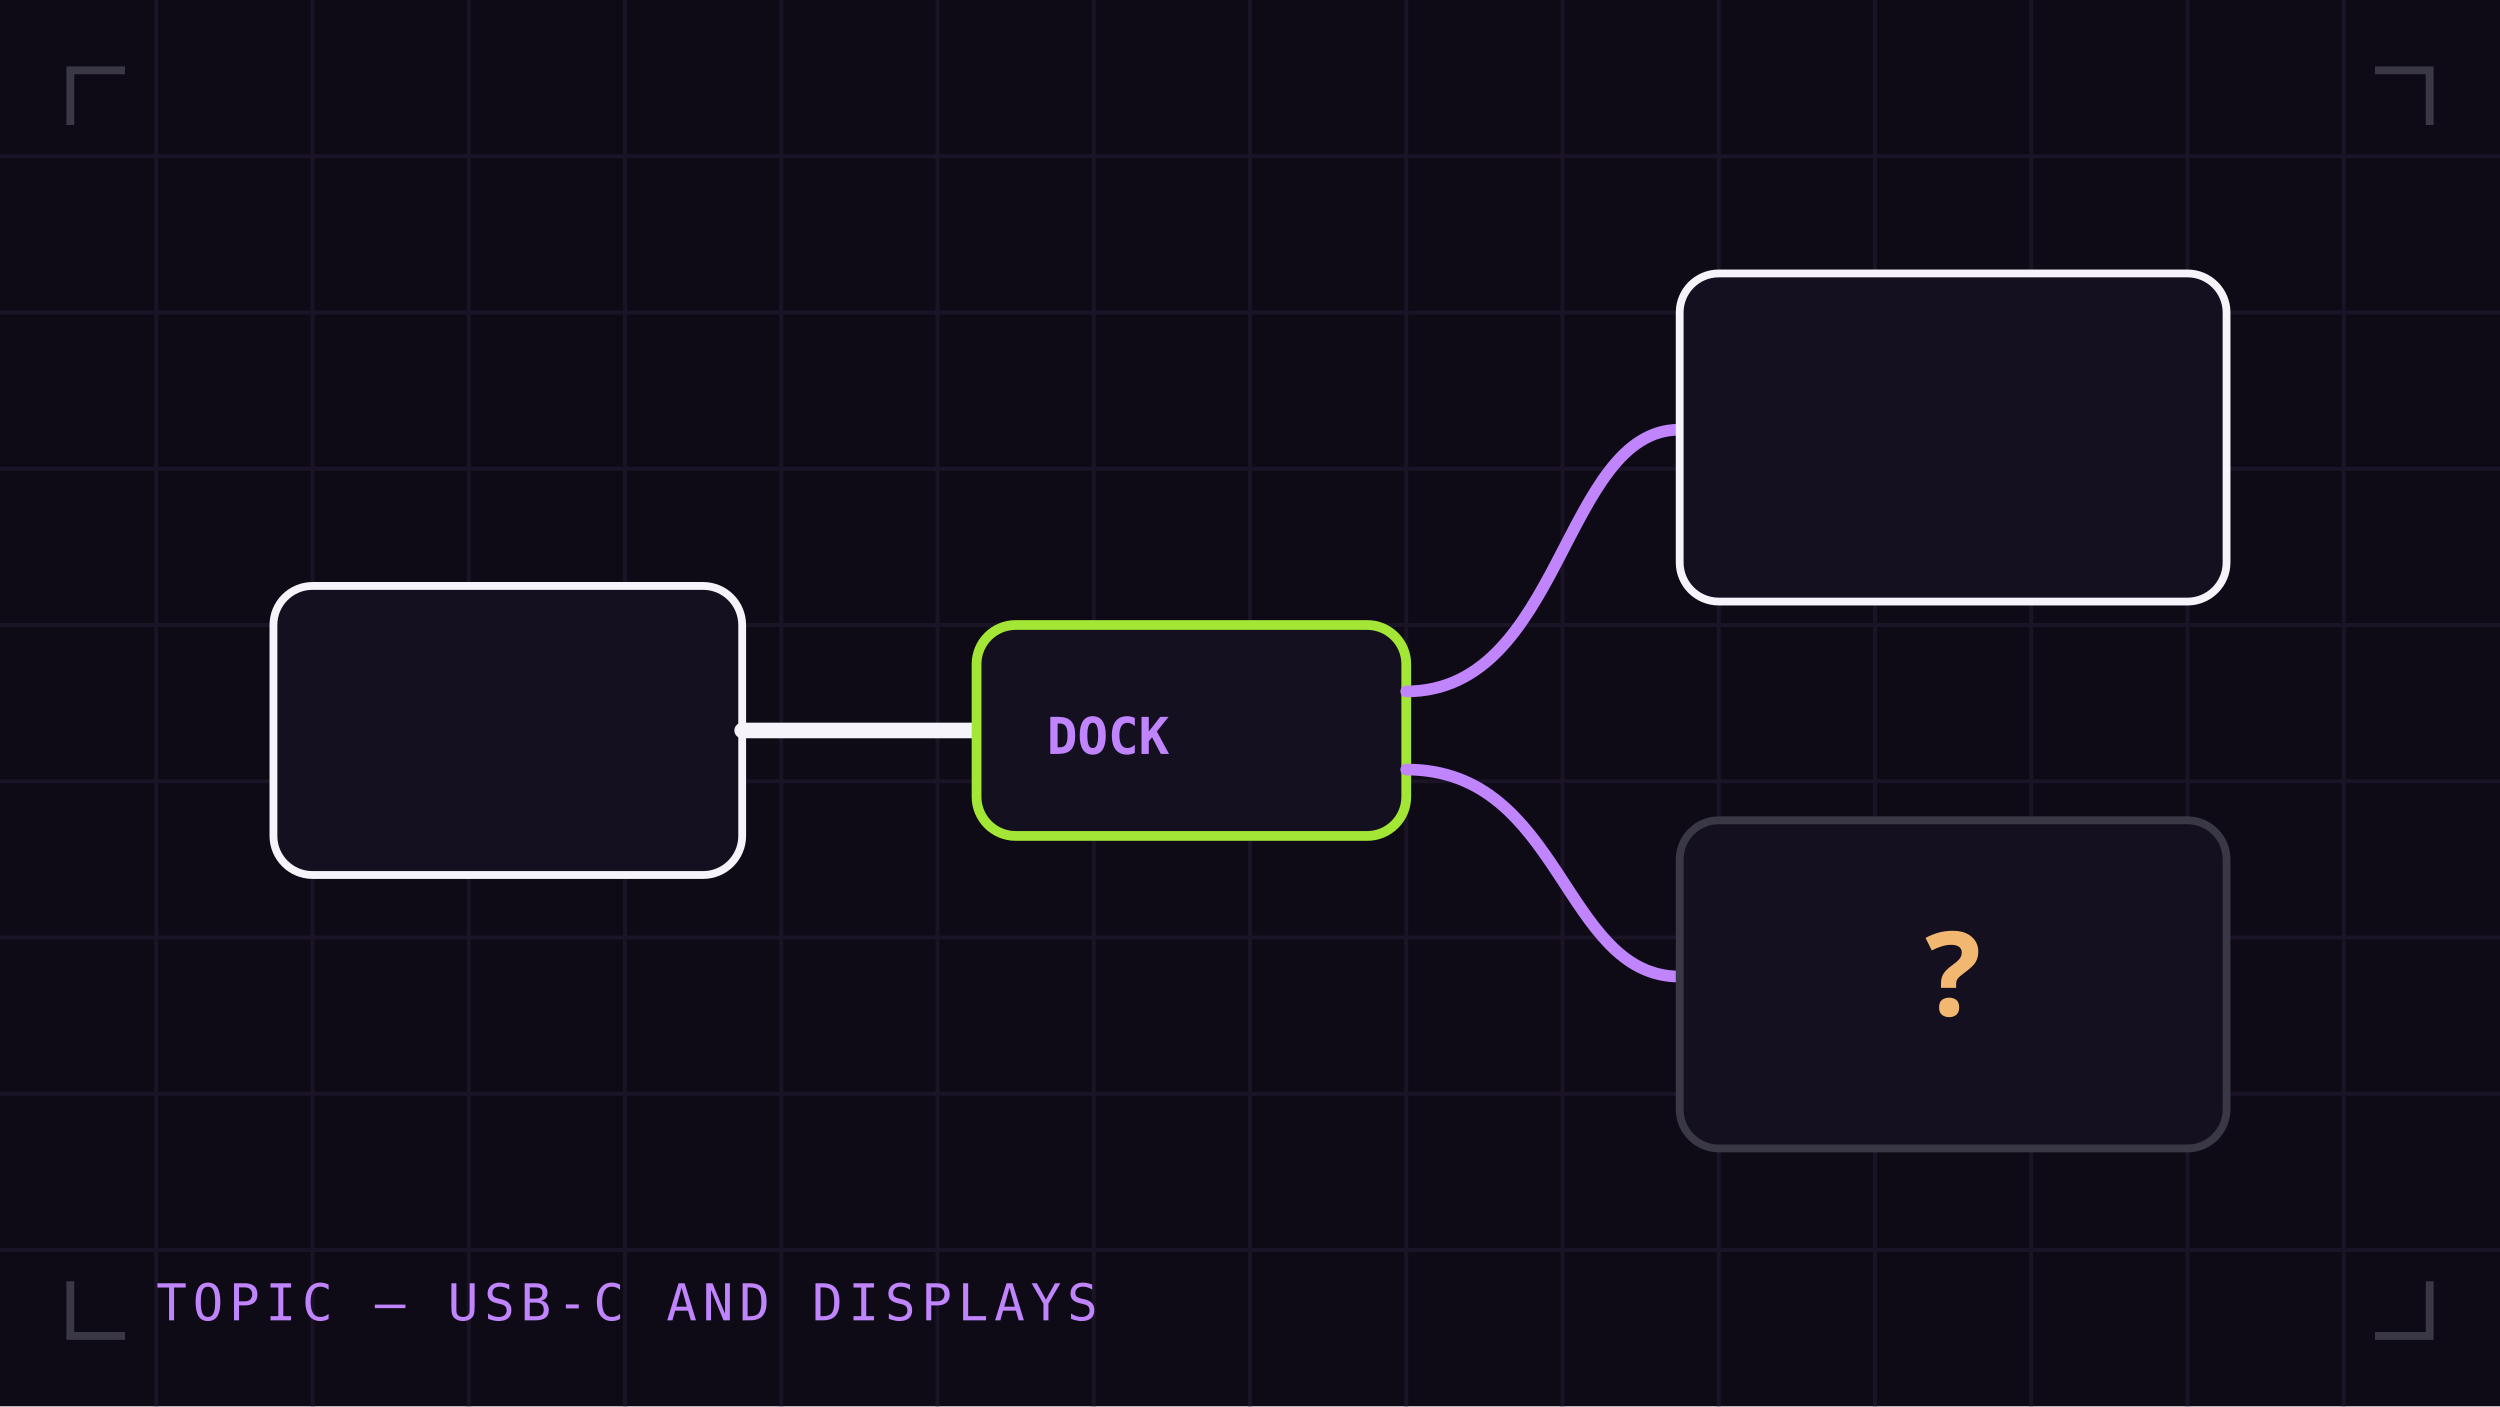
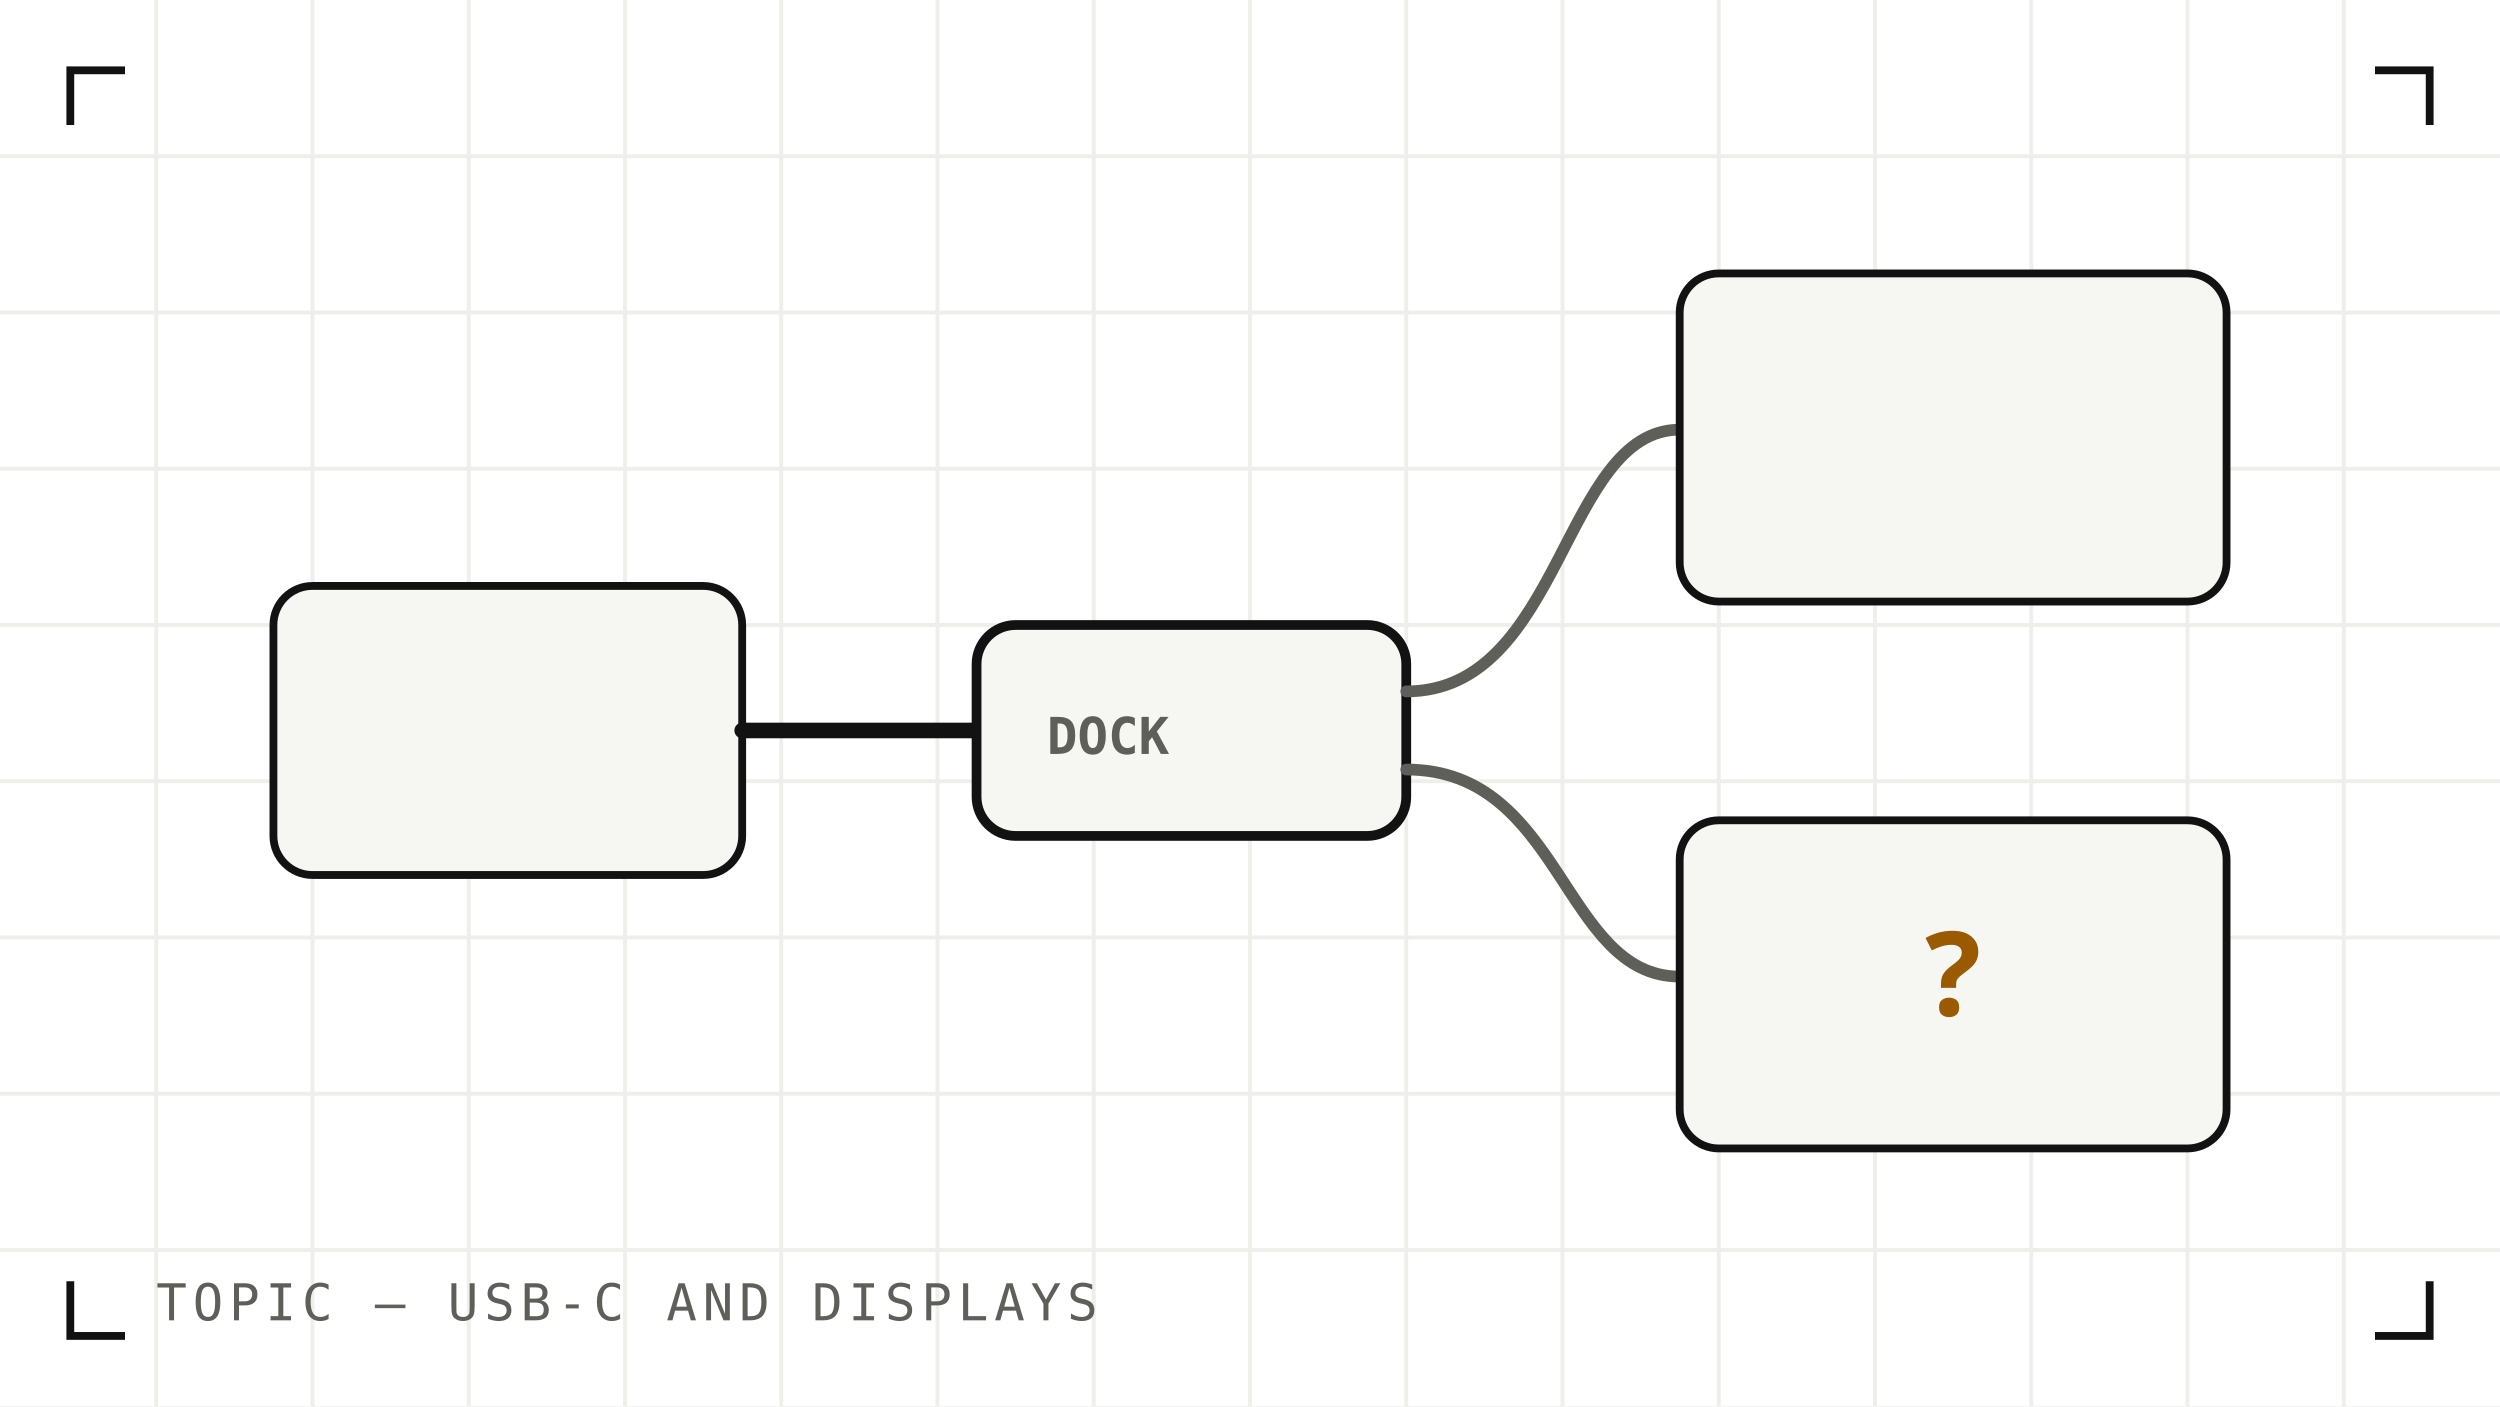
<svg xmlns="http://www.w3.org/2000/svg" viewBox="0 0 640 360" width="640" height="360" role="img" aria-label="Illustration of a laptop connected through a USB-C dock to two monitors">
-   <rect width="640" height="360" fill="#0e0a16" />
-   <path d="M40 0V360M80 0V360M120 0V360M160 0V360M200 0V360M240 0V360M280 0V360M320 0V360M360 0V360M400 0V360M440 0V360M480 0V360M520 0V360M560 0V360M600 0V360M0 40H640M0 80H640M0 120H640M0 160H640M0 200H640M0 240H640M0 280H640M0 320H640" stroke="#1b1427" stroke-width="1" />
-   <path d="M18 32V18H32 M622 32V18H608 M18 328V342H32 M622 328V342H608" fill="none" stroke="#3b3846" stroke-width="2" />
-   <text x="40" y="338" fill="#c084fc" font-family="ui-monospace,Consolas,monospace" font-size="13" letter-spacing="1.5">TOPIC — USB-C AND DISPLAYS</text>
-   <rect x="70" y="150" width="120" height="74" rx="10" fill="#151020" stroke="#f7f3fb" stroke-width="2" />
-   <path d="M190 187H250" fill="none" stroke="#f7f3fb" stroke-width="4" stroke-linecap="round" stroke-linejoin="round" />
-   <rect x="250" y="160" width="110" height="54" rx="10" fill="#151020" stroke="#a3e635" stroke-width="2.5" />
-   <text x="268" y="193" fill="#c084fc" font-family="ui-monospace,Consolas,monospace" font-size="13" font-weight="600" text-anchor="start">DOCK</text>
-   <path d="M360 177C400 177 400 110 430 110M360 197C400 197 400 250 430 250" fill="none" stroke="#c084fc" stroke-width="3" stroke-linecap="round" stroke-linejoin="round" />
-   <rect x="430" y="70" width="140" height="84" rx="10" fill="#151020" stroke="#f7f3fb" stroke-width="2" />
-   <rect x="430" y="210" width="140" height="84" rx="10" fill="#151020" stroke="#3b3846" stroke-width="2" />
-   <text x="500" y="260" fill="#f2b872" font-family="ui-sans-serif,system-ui,'Segoe UI',sans-serif" font-size="30" font-weight="700" text-anchor="middle">?</text>
+   <rect width="640" height="360" fill="#ffffff" />
+   <path d="M40 0V360M80 0V360M120 0V360M160 0V360M200 0V360M240 0V360M280 0V360M320 0V360M360 0V360M400 0V360M440 0V360M480 0V360M520 0V360M560 0V360M600 0V360M0 40H640M0 80H640M0 120H640M0 160H640M0 200H640M0 240H640M0 280H640M0 320H640" stroke="#eeeeea" stroke-width="1" />
+   <path d="M18 32V18H32 M622 32V18H608 M18 328V342H32 M622 328V342H608" fill="none" stroke="#121212" stroke-width="2" />
+   <text x="40" y="338" fill="#5f5f5a" font-family="ui-monospace,Consolas,monospace" font-size="13" letter-spacing="1.5">TOPIC — USB-C AND DISPLAYS</text>
+   <rect x="70" y="150" width="120" height="74" rx="10" fill="#f6f6f3" stroke="#121212" stroke-width="2" />
+   <path d="M190 187H250" fill="none" stroke="#121212" stroke-width="4" stroke-linecap="round" stroke-linejoin="round" />
+   <rect x="250" y="160" width="110" height="54" rx="10" fill="#f6f6f3" stroke="#121212" stroke-width="2.5" />
+   <text x="268" y="193" fill="#5f5f5a" font-family="ui-monospace,Consolas,monospace" font-size="13" font-weight="600" text-anchor="start">DOCK</text>
+   <path d="M360 177C400 177 400 110 430 110M360 197C400 197 400 250 430 250" fill="none" stroke="#5f5f5a" stroke-width="3" stroke-linecap="round" stroke-linejoin="round" />
+   <rect x="430" y="70" width="140" height="84" rx="10" fill="#f6f6f3" stroke="#121212" stroke-width="2" />
+   <rect x="430" y="210" width="140" height="84" rx="10" fill="#f6f6f3" stroke="#121212" stroke-width="2" />
+   <text x="500" y="260" fill="#9a5b00" font-family="ui-sans-serif,system-ui,'Segoe UI',sans-serif" font-size="30" font-weight="700" text-anchor="middle">?</text>
</svg>
